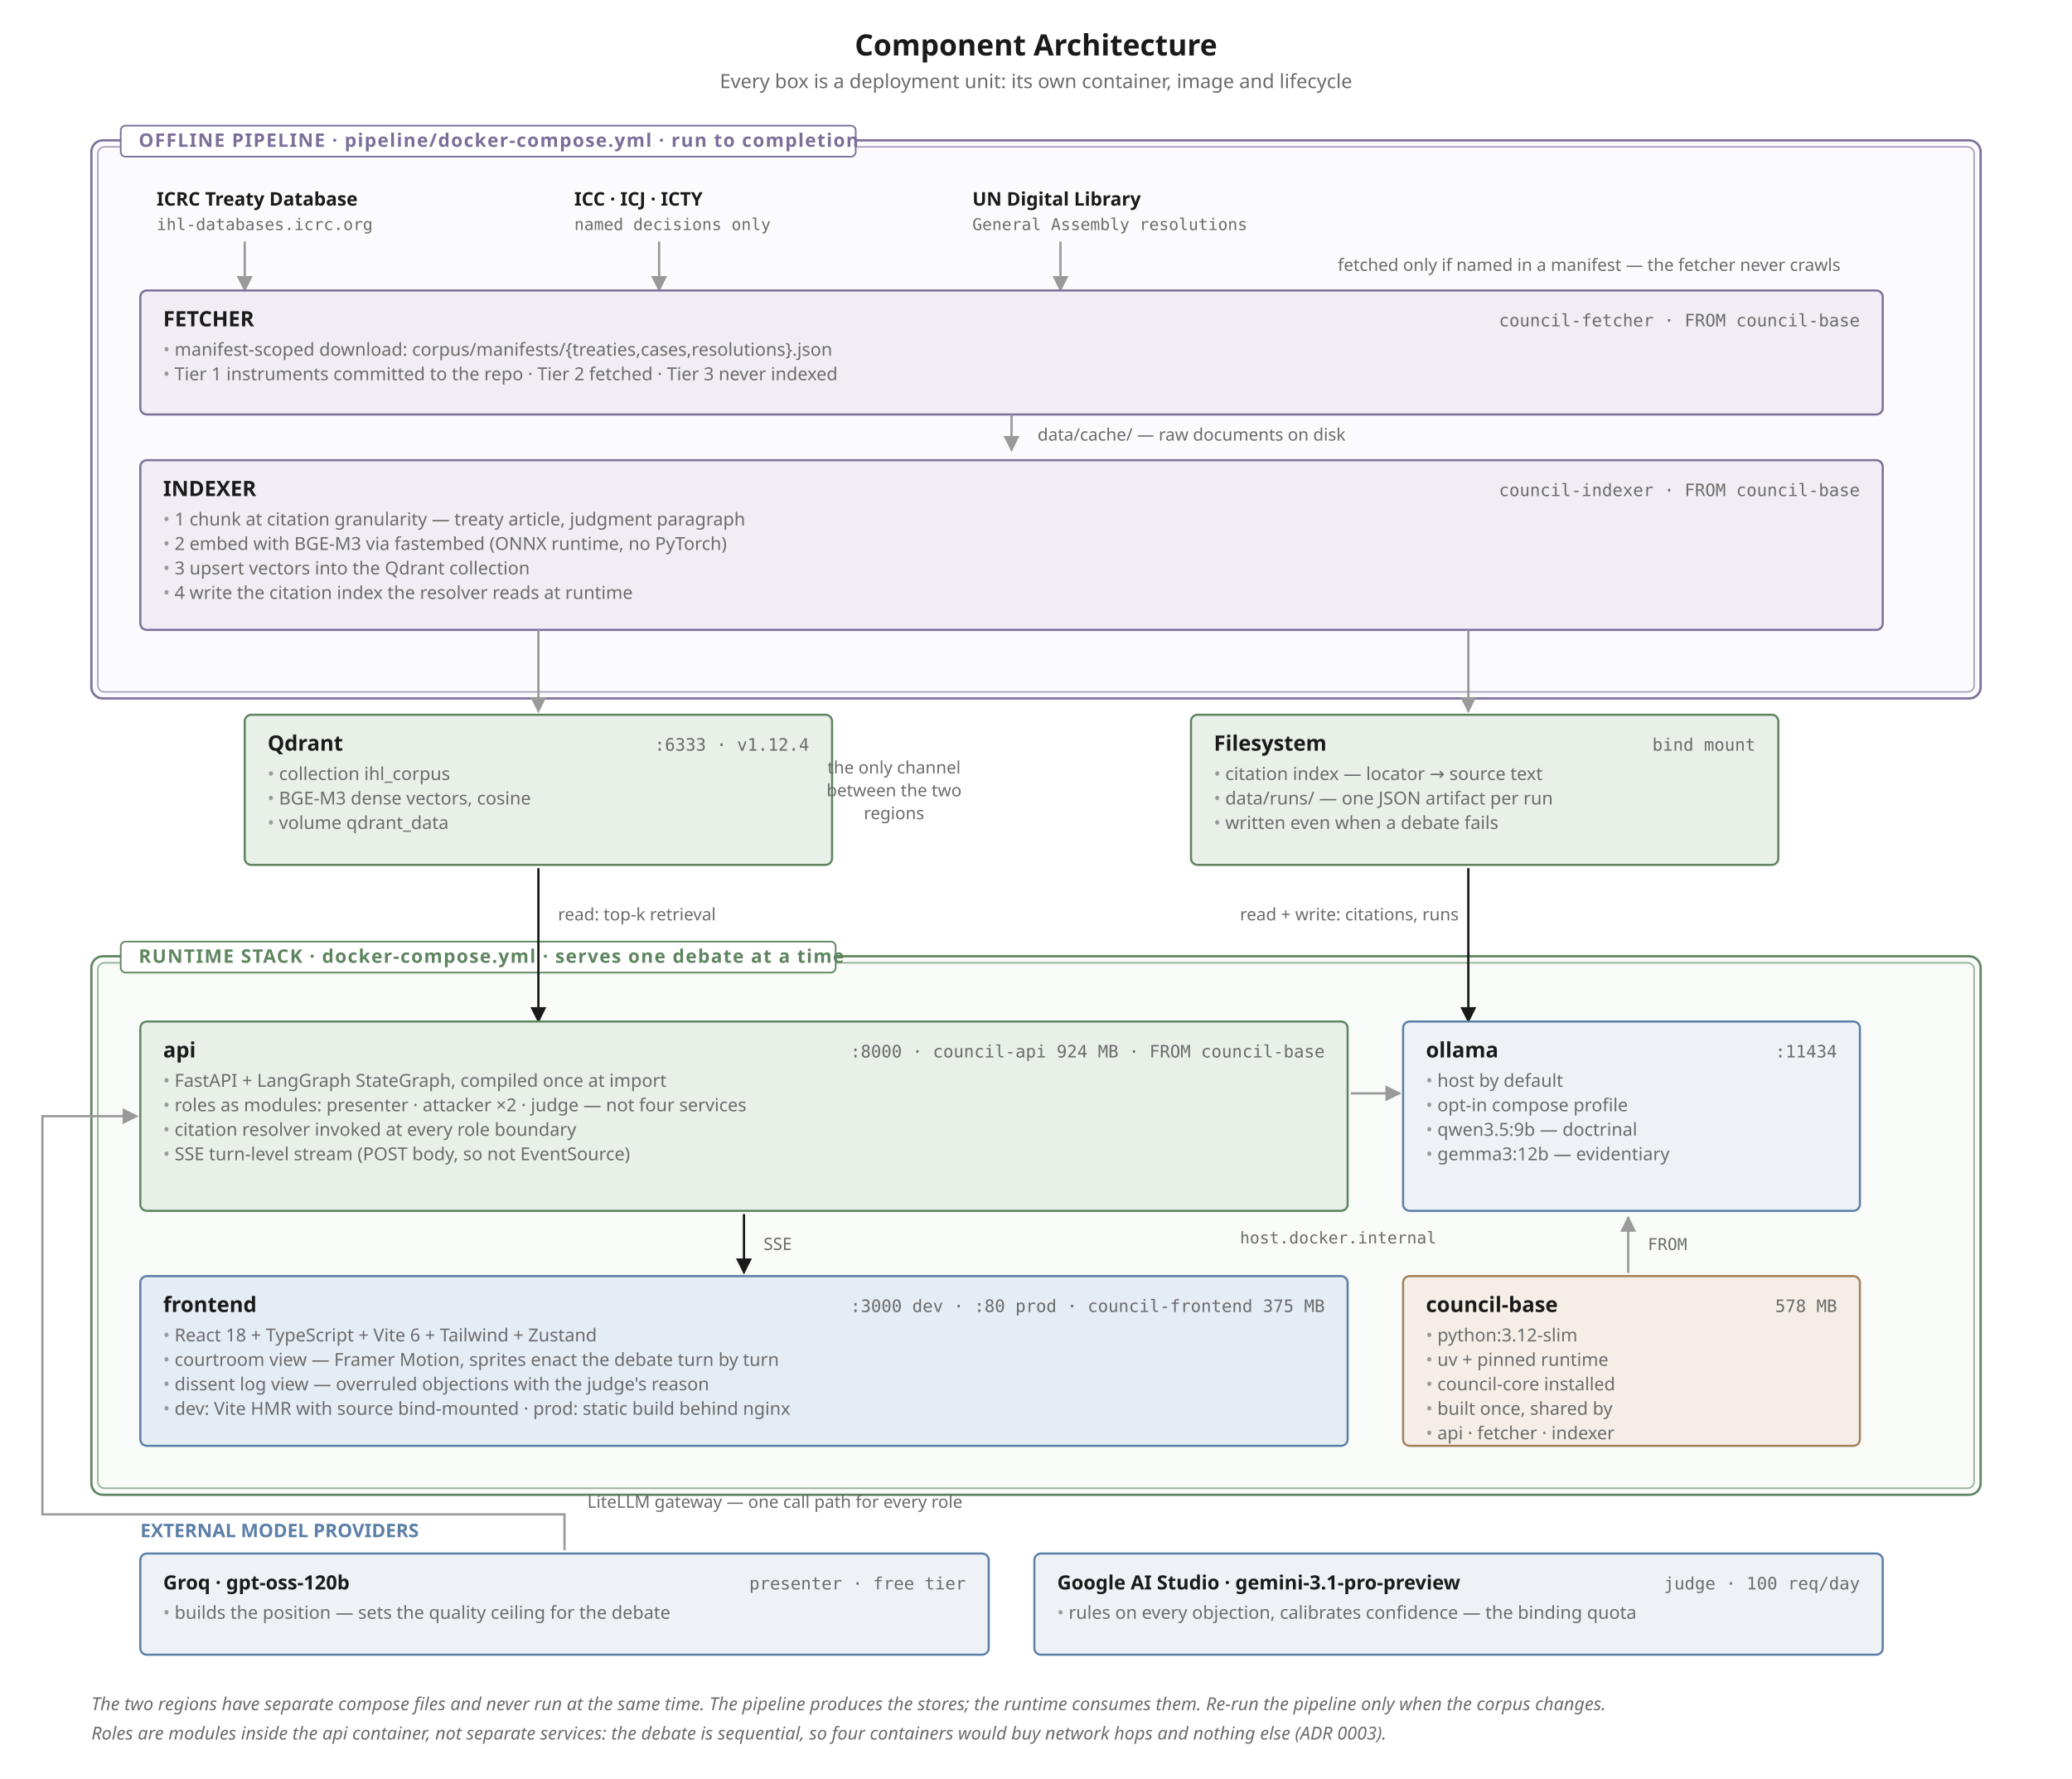
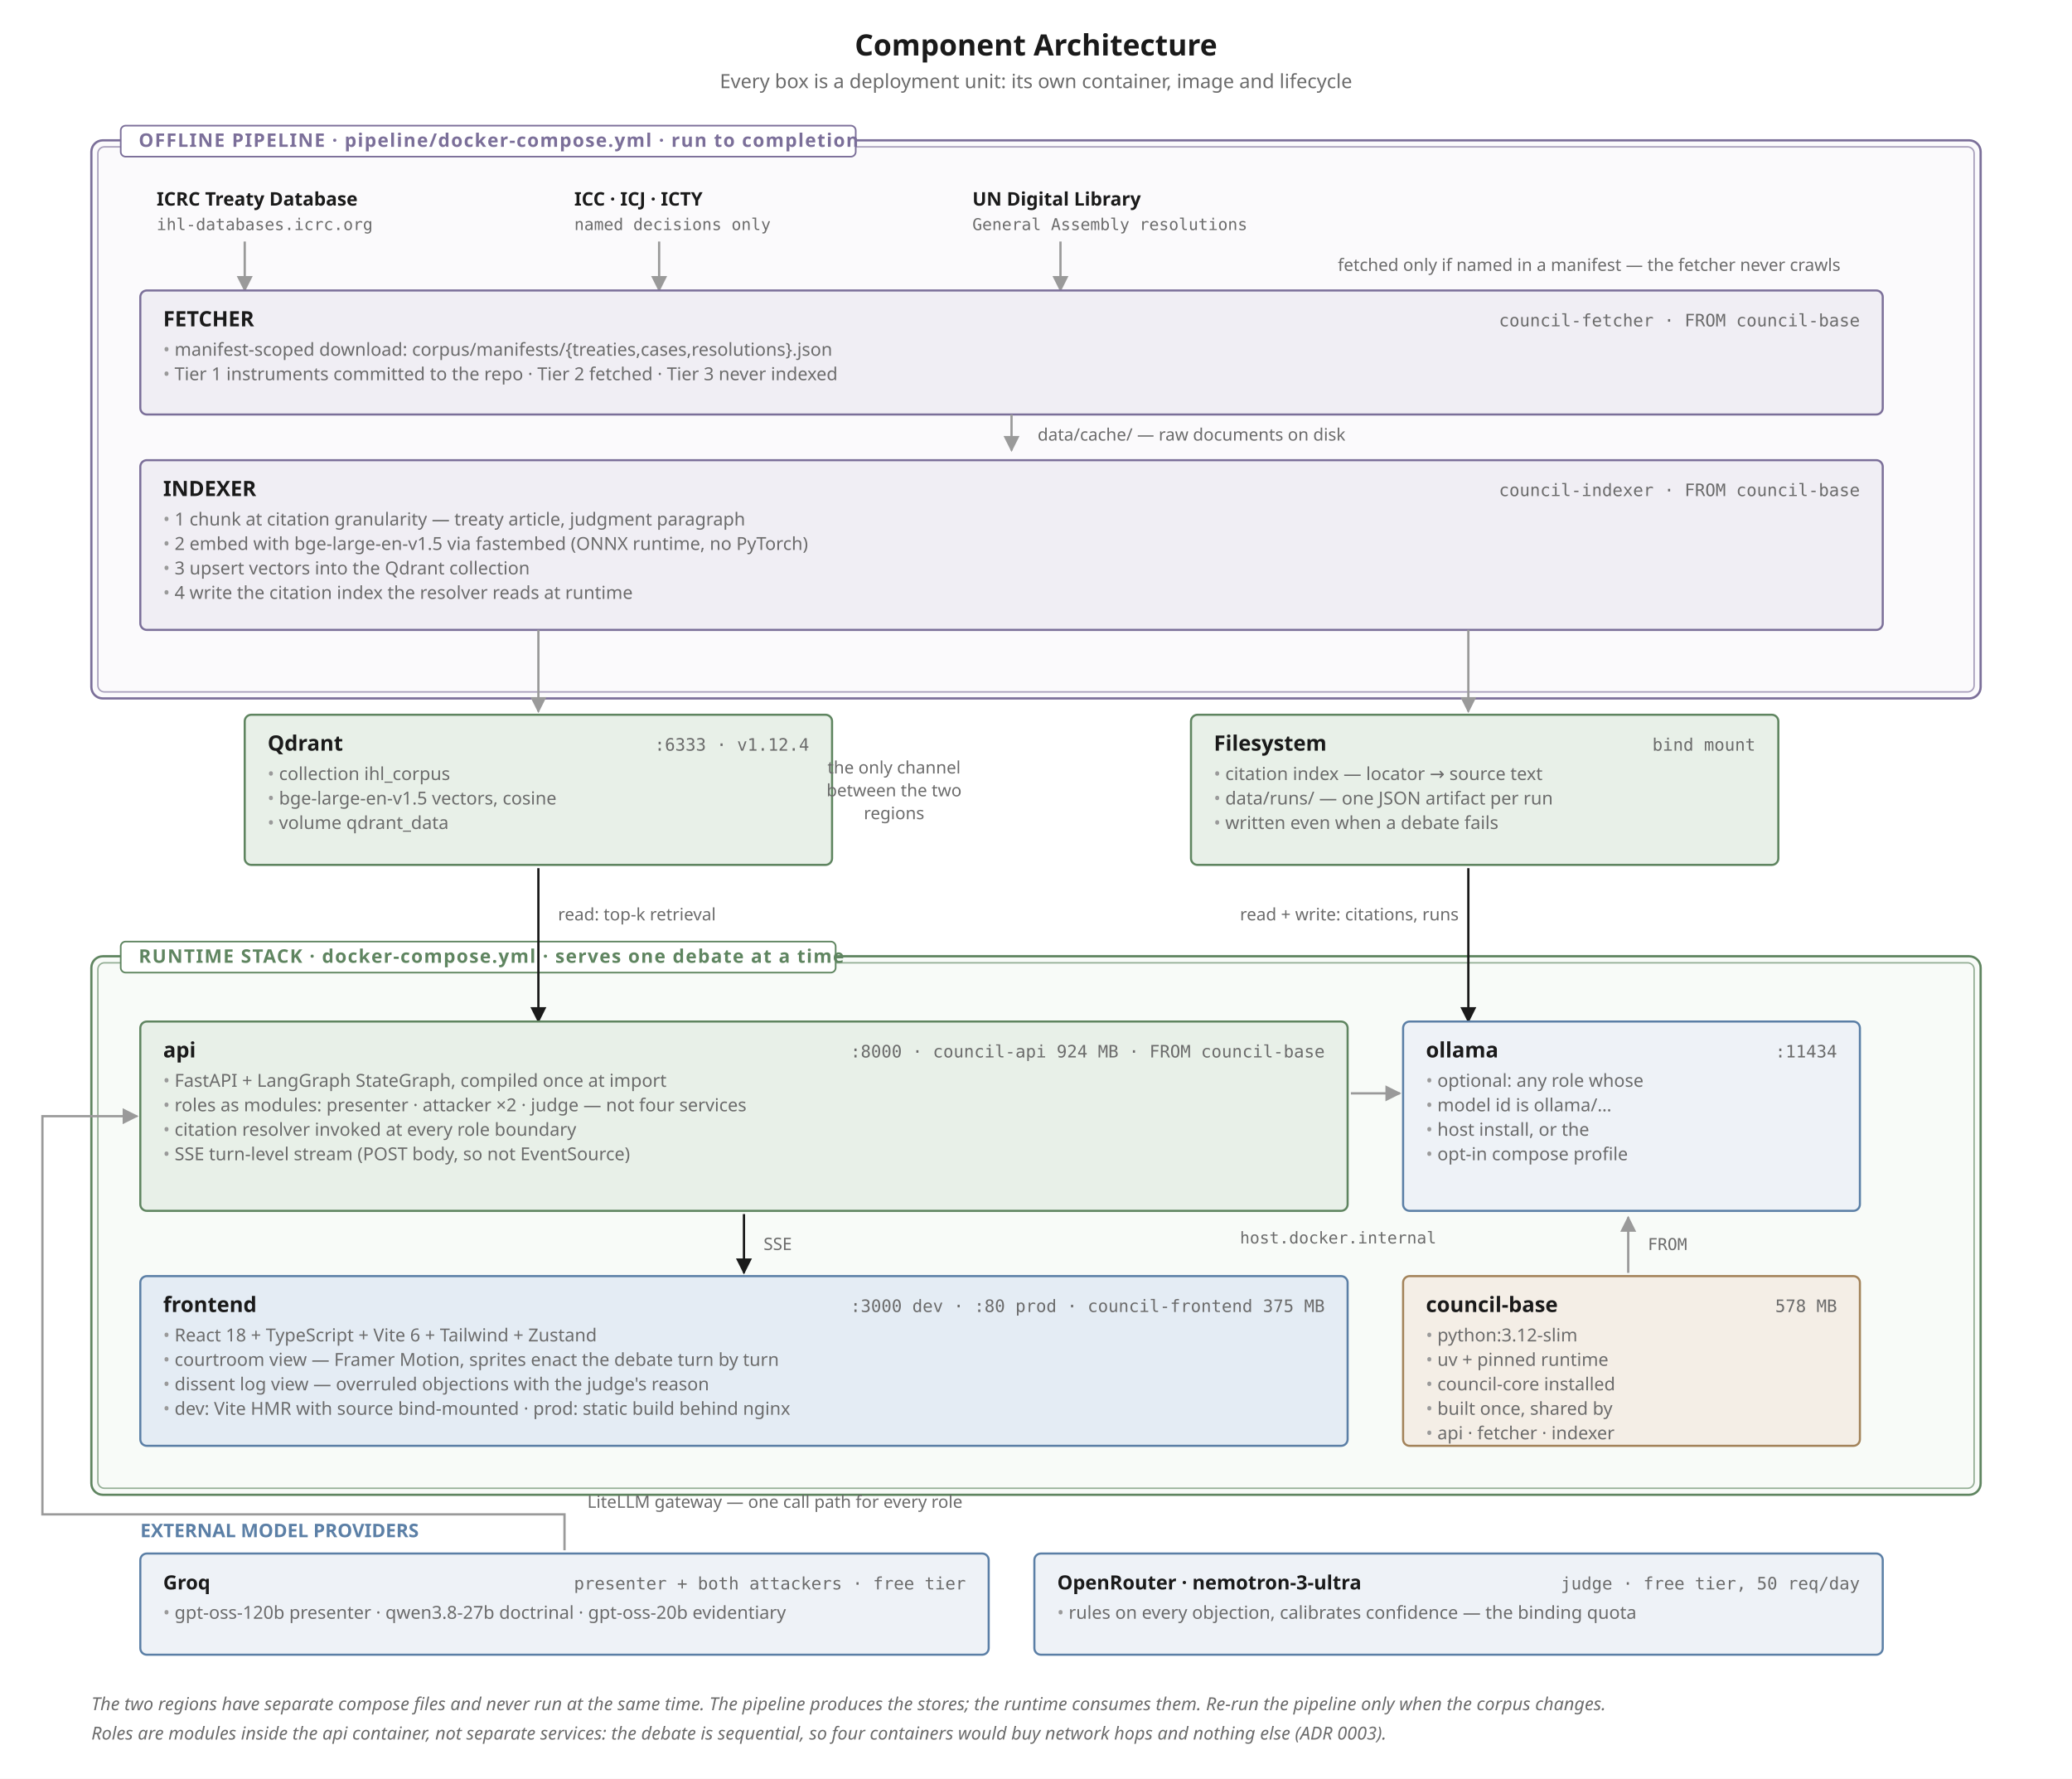
<svg xmlns="http://www.w3.org/2000/svg" width="1270" height="1090" viewBox="0 0 1270 1090" font-family="Calibri, Carlito, 'Segoe UI', sans-serif">
  <defs>
    <marker id="a" viewBox="0 0 10 10" refX="9" refY="5" markerWidth="7" markerHeight="7" orient="auto-start-reverse">
      <path d="M 0 0 L 10 5 L 0 10 z" fill="#9a9a9a" />
    </marker>
    <marker id="ad" viewBox="0 0 10 10" refX="9" refY="5" markerWidth="7" markerHeight="7" orient="auto-start-reverse">
      <path d="M 0 0 L 10 5 L 0 10 z" fill="#1a1a1a" />
    </marker>
  </defs>
  <rect width="1270" height="1090" fill="#ffffff" />
  <text x="635.0" y="34" text-anchor="middle" font-size="18" fill="#1a1a1a" font-weight="700">Component Architecture</text>
  <text x="635.0" y="54" text-anchor="middle" font-size="12" fill="#6b6b6b">Every box is a deployment unit: its own container, image and lifecycle</text>
  <rect x="56" y="86" width="1158" height="342" rx="7" fill="#f0eef4" fill-opacity="0.30" stroke="#7b6f99" stroke-width="1.4" />
  <rect x="60" y="90" width="1150" height="334" rx="4" fill="none" stroke="#7b6f99" stroke-width="0.9" stroke-opacity="0.65" />
  <rect x="74" y="77" width="450.5" height="19" rx="3" fill="#ffffff" stroke="#7b6f99" stroke-width="1" />
  <text x="85" y="90" font-size="11.5" font-weight="700" fill="#7b6f99" letter-spacing="0.7">OFFLINE PIPELINE  ·  pipeline/docker-compose.yml  ·  run to completion</text>
  <text x="96" y="126" text-anchor="start" font-size="11.5" fill="#1a1a1a" font-weight="600">ICRC Treaty Database</text>
  <text x="96" y="141" text-anchor="start" font-size="10" fill="#6b6b6b" font-family="Consolas, 'DejaVu Sans Mono', monospace">ihl-databases.icrc.org</text>
  <text x="352" y="126" text-anchor="start" font-size="11.5" fill="#1a1a1a" font-weight="600">ICC · ICJ · ICTY</text>
  <text x="352" y="141" text-anchor="start" font-size="10" fill="#6b6b6b" font-family="Consolas, 'DejaVu Sans Mono', monospace">named decisions only</text>
  <text x="596" y="126" text-anchor="start" font-size="11.5" fill="#1a1a1a" font-weight="600">UN Digital Library</text>
  <text x="596" y="141" text-anchor="start" font-size="10" fill="#6b6b6b" font-family="Consolas, 'DejaVu Sans Mono', monospace">General Assembly resolutions</text>
  <polyline points="150,148 150,178" fill="none" stroke="#9a9a9a" stroke-width="1.4" marker-end="url(#a)" />
  <polyline points="404,148 404,178" fill="none" stroke="#9a9a9a" stroke-width="1.4" marker-end="url(#a)" />
  <polyline points="650,148 650,178" fill="none" stroke="#9a9a9a" stroke-width="1.4" marker-end="url(#a)" />
  <text x="820" y="166" text-anchor="start" font-size="10.5" fill="#6b6b6b">fetched only if named in a manifest — the fetcher never crawls</text>
  <rect x="86" y="178" width="1068" height="76" rx="4" fill="#f0eef4" stroke="#7b6f99" stroke-width="1.3" />
  <text x="100" y="200" font-size="13" font-weight="700" fill="#1a1a1a">FETCHER</text>
  <text x="1140" y="200" font-size="10.5" fill="#6b6b6b" text-anchor="end" font-family="Consolas, 'DejaVu Sans Mono', monospace">council-fetcher  ·  FROM council-base</text>
  <text x="100" y="218" font-size="11" fill="#6b6b6b">
    <tspan fill="#9a9a9a">•</tspan>  manifest-scoped download: corpus/manifests/{treaties,cases,resolutions}.json</text>
  <text x="100" y="233" font-size="11" fill="#6b6b6b">
    <tspan fill="#9a9a9a">•</tspan>  Tier 1 instruments committed to the repo · Tier 2 fetched · Tier 3 never indexed</text>
  <polyline points="620,254 620,276" fill="none" stroke="#9a9a9a" stroke-width="1.4" marker-end="url(#a)" />
  <text x="636" y="270" text-anchor="start" font-size="10.5" fill="#6b6b6b">data/cache/  — raw documents on disk</text>
  <rect x="86" y="282" width="1068" height="104" rx="4" fill="#f0eef4" stroke="#7b6f99" stroke-width="1.3" />
  <text x="100" y="304" font-size="13" font-weight="700" fill="#1a1a1a">INDEXER</text>
  <text x="1140" y="304" font-size="10.5" fill="#6b6b6b" text-anchor="end" font-family="Consolas, 'DejaVu Sans Mono', monospace">council-indexer  ·  FROM council-base</text>
  <text x="100" y="322" font-size="11" fill="#6b6b6b">
    <tspan fill="#9a9a9a">•</tspan>  1  chunk at citation granularity — treaty article, judgment paragraph</text>
  <text x="100" y="337" font-size="11" fill="#6b6b6b">
-     <tspan fill="#9a9a9a">•</tspan>  2  embed with BGE-M3 via fastembed (ONNX runtime, no PyTorch)</text>
+     <tspan fill="#9a9a9a">•</tspan>  2  embed with bge-large-en-v1.5 via fastembed (ONNX runtime, no PyTorch)</text>
  <text x="100" y="352" font-size="11" fill="#6b6b6b">
    <tspan fill="#9a9a9a">•</tspan>  3  upsert vectors into the Qdrant collection</text>
  <text x="100" y="367" font-size="11" fill="#6b6b6b">
    <tspan fill="#9a9a9a">•</tspan>  4  write the citation index the resolver reads at runtime</text>
  <polyline points="330,386 330,436" fill="none" stroke="#9a9a9a" stroke-width="1.4" marker-end="url(#a)" />
  <polyline points="900,386 900,436" fill="none" stroke="#9a9a9a" stroke-width="1.4" marker-end="url(#a)" />
  <rect x="150" y="438" width="360" height="92" rx="4" fill="#e8f0e8" stroke="#5f8560" stroke-width="1.3" />
  <text x="164" y="460" font-size="13" font-weight="700" fill="#1a1a1a">Qdrant</text>
  <text x="496" y="460" font-size="10.5" fill="#6b6b6b" text-anchor="end" font-family="Consolas, 'DejaVu Sans Mono', monospace">:6333  ·  v1.12.4</text>
  <text x="164" y="478" font-size="11" fill="#6b6b6b">
    <tspan fill="#9a9a9a">•</tspan>  collection ihl_corpus</text>
  <text x="164" y="493" font-size="11" fill="#6b6b6b">
-     <tspan fill="#9a9a9a">•</tspan>  BGE-M3 dense vectors, cosine</text>
+     <tspan fill="#9a9a9a">•</tspan>  bge-large-en-v1.5 vectors, cosine</text>
  <text x="164" y="508" font-size="11" fill="#6b6b6b">
    <tspan fill="#9a9a9a">•</tspan>  volume qdrant_data</text>
  <rect x="730" y="438" width="360" height="92" rx="4" fill="#e8f0e8" stroke="#5f8560" stroke-width="1.3" />
  <text x="744" y="460" font-size="13" font-weight="700" fill="#1a1a1a">Filesystem</text>
  <text x="1076" y="460" font-size="10.5" fill="#6b6b6b" text-anchor="end" font-family="Consolas, 'DejaVu Sans Mono', monospace">bind mount</text>
  <text x="744" y="478" font-size="11" fill="#6b6b6b">
    <tspan fill="#9a9a9a">•</tspan>  citation index — locator → source text</text>
  <text x="744" y="493" font-size="11" fill="#6b6b6b">
    <tspan fill="#9a9a9a">•</tspan>  data/runs/ — one JSON artifact per run</text>
  <text x="744" y="508" font-size="11" fill="#6b6b6b">
    <tspan fill="#9a9a9a">•</tspan>  written even when a debate fails</text>
  <text x="548" y="474" text-anchor="middle" font-size="10.5" fill="#6b6b6b">the only channel</text>
  <text x="548" y="488" text-anchor="middle" font-size="10.5" fill="#6b6b6b">between the two</text>
  <text x="548" y="502" text-anchor="middle" font-size="10.5" fill="#6b6b6b">regions</text>
  <rect x="56" y="586" width="1158" height="330" rx="7" fill="#e8f0e8" fill-opacity="0.30" stroke="#5f8560" stroke-width="1.4" />
  <rect x="60" y="590" width="1150" height="322" rx="4" fill="none" stroke="#5f8560" stroke-width="0.9" stroke-opacity="0.65" />
  <rect x="74" y="577" width="438.2" height="19" rx="3" fill="#ffffff" stroke="#5f8560" stroke-width="1" />
  <text x="85" y="590" font-size="11.5" font-weight="700" fill="#5f8560" letter-spacing="0.7">RUNTIME STACK  ·  docker-compose.yml  ·  serves one debate at a time</text>
  <polyline points="330,532 330,626" fill="none" stroke="#1a1a1a" stroke-width="1.4" marker-end="url(#ad)" />
  <text x="342" y="564" text-anchor="start" font-size="10.5" fill="#6b6b6b">read: top-k retrieval</text>
  <polyline points="900,532 900,626" fill="none" stroke="#1a1a1a" stroke-width="1.4" marker-end="url(#ad)" />
  <text x="760" y="564" text-anchor="start" font-size="10.5" fill="#6b6b6b">read + write: citations, runs</text>
  <rect x="86" y="626" width="740" height="116" rx="4" fill="#e8f0e8" stroke="#5f8560" stroke-width="1.3" />
  <text x="100" y="648" font-size="13" font-weight="700" fill="#1a1a1a">api</text>
  <text x="812" y="648" font-size="10.5" fill="#6b6b6b" text-anchor="end" font-family="Consolas, 'DejaVu Sans Mono', monospace">:8000  ·  council-api 924 MB  ·  FROM council-base</text>
  <text x="100" y="666" font-size="11" fill="#6b6b6b">
    <tspan fill="#9a9a9a">•</tspan>  FastAPI + LangGraph StateGraph, compiled once at import</text>
  <text x="100" y="681" font-size="11" fill="#6b6b6b">
    <tspan fill="#9a9a9a">•</tspan>  roles as modules: presenter · attacker ×2 · judge — not four services</text>
  <text x="100" y="696" font-size="11" fill="#6b6b6b">
    <tspan fill="#9a9a9a">•</tspan>  citation resolver invoked at every role boundary</text>
  <text x="100" y="711" font-size="11" fill="#6b6b6b">
    <tspan fill="#9a9a9a">•</tspan>  SSE turn-level stream (POST body, so not EventSource)</text>
  <rect x="860" y="626" width="280" height="116" rx="4" fill="#eef2f7" stroke="#5b7fa6" stroke-width="1.3" />
  <text x="874" y="648" font-size="13" font-weight="700" fill="#1a1a1a">ollama</text>
  <text x="1126" y="648" font-size="10.5" fill="#6b6b6b" text-anchor="end" font-family="Consolas, 'DejaVu Sans Mono', monospace">:11434</text>
  <text x="874" y="666" font-size="11" fill="#6b6b6b">
-     <tspan fill="#9a9a9a">•</tspan>  host by default</text>
+     <tspan fill="#9a9a9a">•</tspan>  optional: any role whose</text>
  <text x="874" y="681" font-size="11" fill="#6b6b6b">
+     <tspan fill="#9a9a9a">•</tspan>  model id is ollama/…</text>
+   <text x="874" y="696" font-size="11" fill="#6b6b6b">
+     <tspan fill="#9a9a9a">•</tspan>  host install, or the</text>
+   <text x="874" y="711" font-size="11" fill="#6b6b6b">
    <tspan fill="#9a9a9a">•</tspan>  opt-in compose profile</text>
-   <text x="874" y="696" font-size="11" fill="#6b6b6b">
-     <tspan fill="#9a9a9a">•</tspan>  qwen3.5:9b — doctrinal</text>
-   <text x="874" y="711" font-size="11" fill="#6b6b6b">
-     <tspan fill="#9a9a9a">•</tspan>  gemma3:12b — evidentiary</text>
  <line x1="828" y1="670" x2="858" y2="670" stroke="#9a9a9a" stroke-width="1.4" marker-end="url(#a)" />
  <text x="760" y="762" text-anchor="start" font-size="10" fill="#6b6b6b" font-family="Consolas, 'DejaVu Sans Mono', monospace">host.docker.internal</text>
  <rect x="86" y="782" width="740" height="104" rx="4" fill="#e4ecf4" stroke="#5b7fa6" stroke-width="1.3" />
  <text x="100" y="804" font-size="13" font-weight="700" fill="#1a1a1a">frontend</text>
  <text x="812" y="804" font-size="10.5" fill="#6b6b6b" text-anchor="end" font-family="Consolas, 'DejaVu Sans Mono', monospace">:3000 dev · :80 prod  ·  council-frontend 375 MB</text>
  <text x="100" y="822" font-size="11" fill="#6b6b6b">
    <tspan fill="#9a9a9a">•</tspan>  React 18 + TypeScript + Vite 6 + Tailwind + Zustand</text>
  <text x="100" y="837" font-size="11" fill="#6b6b6b">
    <tspan fill="#9a9a9a">•</tspan>  courtroom view — Framer Motion, sprites enact the debate turn by turn</text>
  <text x="100" y="852" font-size="11" fill="#6b6b6b">
    <tspan fill="#9a9a9a">•</tspan>  dissent log view — overruled objections with the judge's reason</text>
  <text x="100" y="867" font-size="11" fill="#6b6b6b">
    <tspan fill="#9a9a9a">•</tspan>  dev: Vite HMR with source bind-mounted · prod: static build behind nginx</text>
  <polyline points="456,744 456,780" fill="none" stroke="#1a1a1a" stroke-width="1.4" marker-end="url(#ad)" />
  <text x="468" y="766" text-anchor="start" font-size="10.5" fill="#6b6b6b">SSE</text>
  <rect x="860" y="782" width="280" height="104" rx="4" fill="#f4eee6" stroke="#a3835a" stroke-width="1.3" />
  <text x="874" y="804" font-size="13" font-weight="700" fill="#1a1a1a">council-base</text>
  <text x="1126" y="804" font-size="10.5" fill="#6b6b6b" text-anchor="end" font-family="Consolas, 'DejaVu Sans Mono', monospace">578 MB</text>
  <text x="874" y="822" font-size="11" fill="#6b6b6b">
    <tspan fill="#9a9a9a">•</tspan>  python:3.12-slim</text>
  <text x="874" y="837" font-size="11" fill="#6b6b6b">
    <tspan fill="#9a9a9a">•</tspan>  uv + pinned runtime</text>
  <text x="874" y="852" font-size="11" fill="#6b6b6b">
    <tspan fill="#9a9a9a">•</tspan>  council-core installed</text>
  <text x="874" y="867" font-size="11" fill="#6b6b6b">
    <tspan fill="#9a9a9a">•</tspan>  built once, shared by</text>
  <text x="874" y="882" font-size="11" fill="#6b6b6b">
    <tspan fill="#9a9a9a">•</tspan>  api · fetcher · indexer</text>
  <polyline points="998,780 998,746" fill="none" stroke="#9a9a9a" stroke-width="1.4" marker-end="url(#a)" />
  <text x="1010" y="766" text-anchor="start" font-size="10" fill="#6b6b6b" font-family="Consolas, 'DejaVu Sans Mono', monospace">FROM</text>
  <text x="86" y="942" text-anchor="start" font-size="11.5" fill="#5b7fa6" font-weight="700">EXTERNAL MODEL PROVIDERS</text>
  <rect x="86" y="952" width="520" height="62" rx="4" fill="#eef2f7" stroke="#5b7fa6" stroke-width="1.3" />
-   <text x="100" y="974" font-size="12" font-weight="700" fill="#1a1a1a">Groq  ·  gpt-oss-120b</text>
-   <text x="592" y="974" font-size="10.5" fill="#6b6b6b" text-anchor="end" font-family="Consolas, 'DejaVu Sans Mono', monospace">presenter  ·  free tier</text>
+   <text x="100" y="974" font-size="12" font-weight="700" fill="#1a1a1a">Groq</text>
+   <text x="592" y="974" font-size="10.5" fill="#6b6b6b" text-anchor="end" font-family="Consolas, 'DejaVu Sans Mono', monospace">presenter + both attackers  ·  free tier</text>
  <text x="100" y="992" font-size="11" fill="#6b6b6b">
-     <tspan fill="#9a9a9a">•</tspan>  builds the position — sets the quality ceiling for the debate</text>
+     <tspan fill="#9a9a9a">•</tspan>  gpt-oss-120b presenter · qwen3.8-27b doctrinal · gpt-oss-20b evidentiary</text>
  <rect x="634" y="952" width="520" height="62" rx="4" fill="#eef2f7" stroke="#5b7fa6" stroke-width="1.3" />
-   <text x="648" y="974" font-size="12" font-weight="700" fill="#1a1a1a">Google AI Studio  ·  gemini-3.1-pro-preview</text>
-   <text x="1140" y="974" font-size="10.5" fill="#6b6b6b" text-anchor="end" font-family="Consolas, 'DejaVu Sans Mono', monospace">judge  ·  100 req/day</text>
+   <text x="648" y="974" font-size="12" font-weight="700" fill="#1a1a1a">OpenRouter  ·  nemotron-3-ultra</text>
+   <text x="1140" y="974" font-size="10.5" fill="#6b6b6b" text-anchor="end" font-family="Consolas, 'DejaVu Sans Mono', monospace">judge  ·  free tier, 50 req/day</text>
  <text x="648" y="992" font-size="11" fill="#6b6b6b">
    <tspan fill="#9a9a9a">•</tspan>  rules on every objection, calibrates confidence — the binding quota</text>
  <polyline points="346,950 346,928 26,928 26,684 84,684" fill="none" stroke="#9a9a9a" stroke-width="1.4" marker-end="url(#a)" />
  <text x="360" y="924" text-anchor="start" font-size="10.5" fill="#6b6b6b">LiteLLM gateway — one call path for every role</text>
  <text x="56" y="1048" text-anchor="start" font-size="11" fill="#6b6b6b" font-style="italic">The two regions have separate compose files and never run at the same time. The pipeline produces the stores; the runtime consumes them. Re-run the pipeline only when the corpus changes.</text>
  <text x="56" y="1066" text-anchor="start" font-size="11" fill="#6b6b6b" font-style="italic">Roles are modules inside the api container, not separate services: the debate is sequential, so four containers would buy network hops and nothing else (ADR 0003).</text>
</svg>
